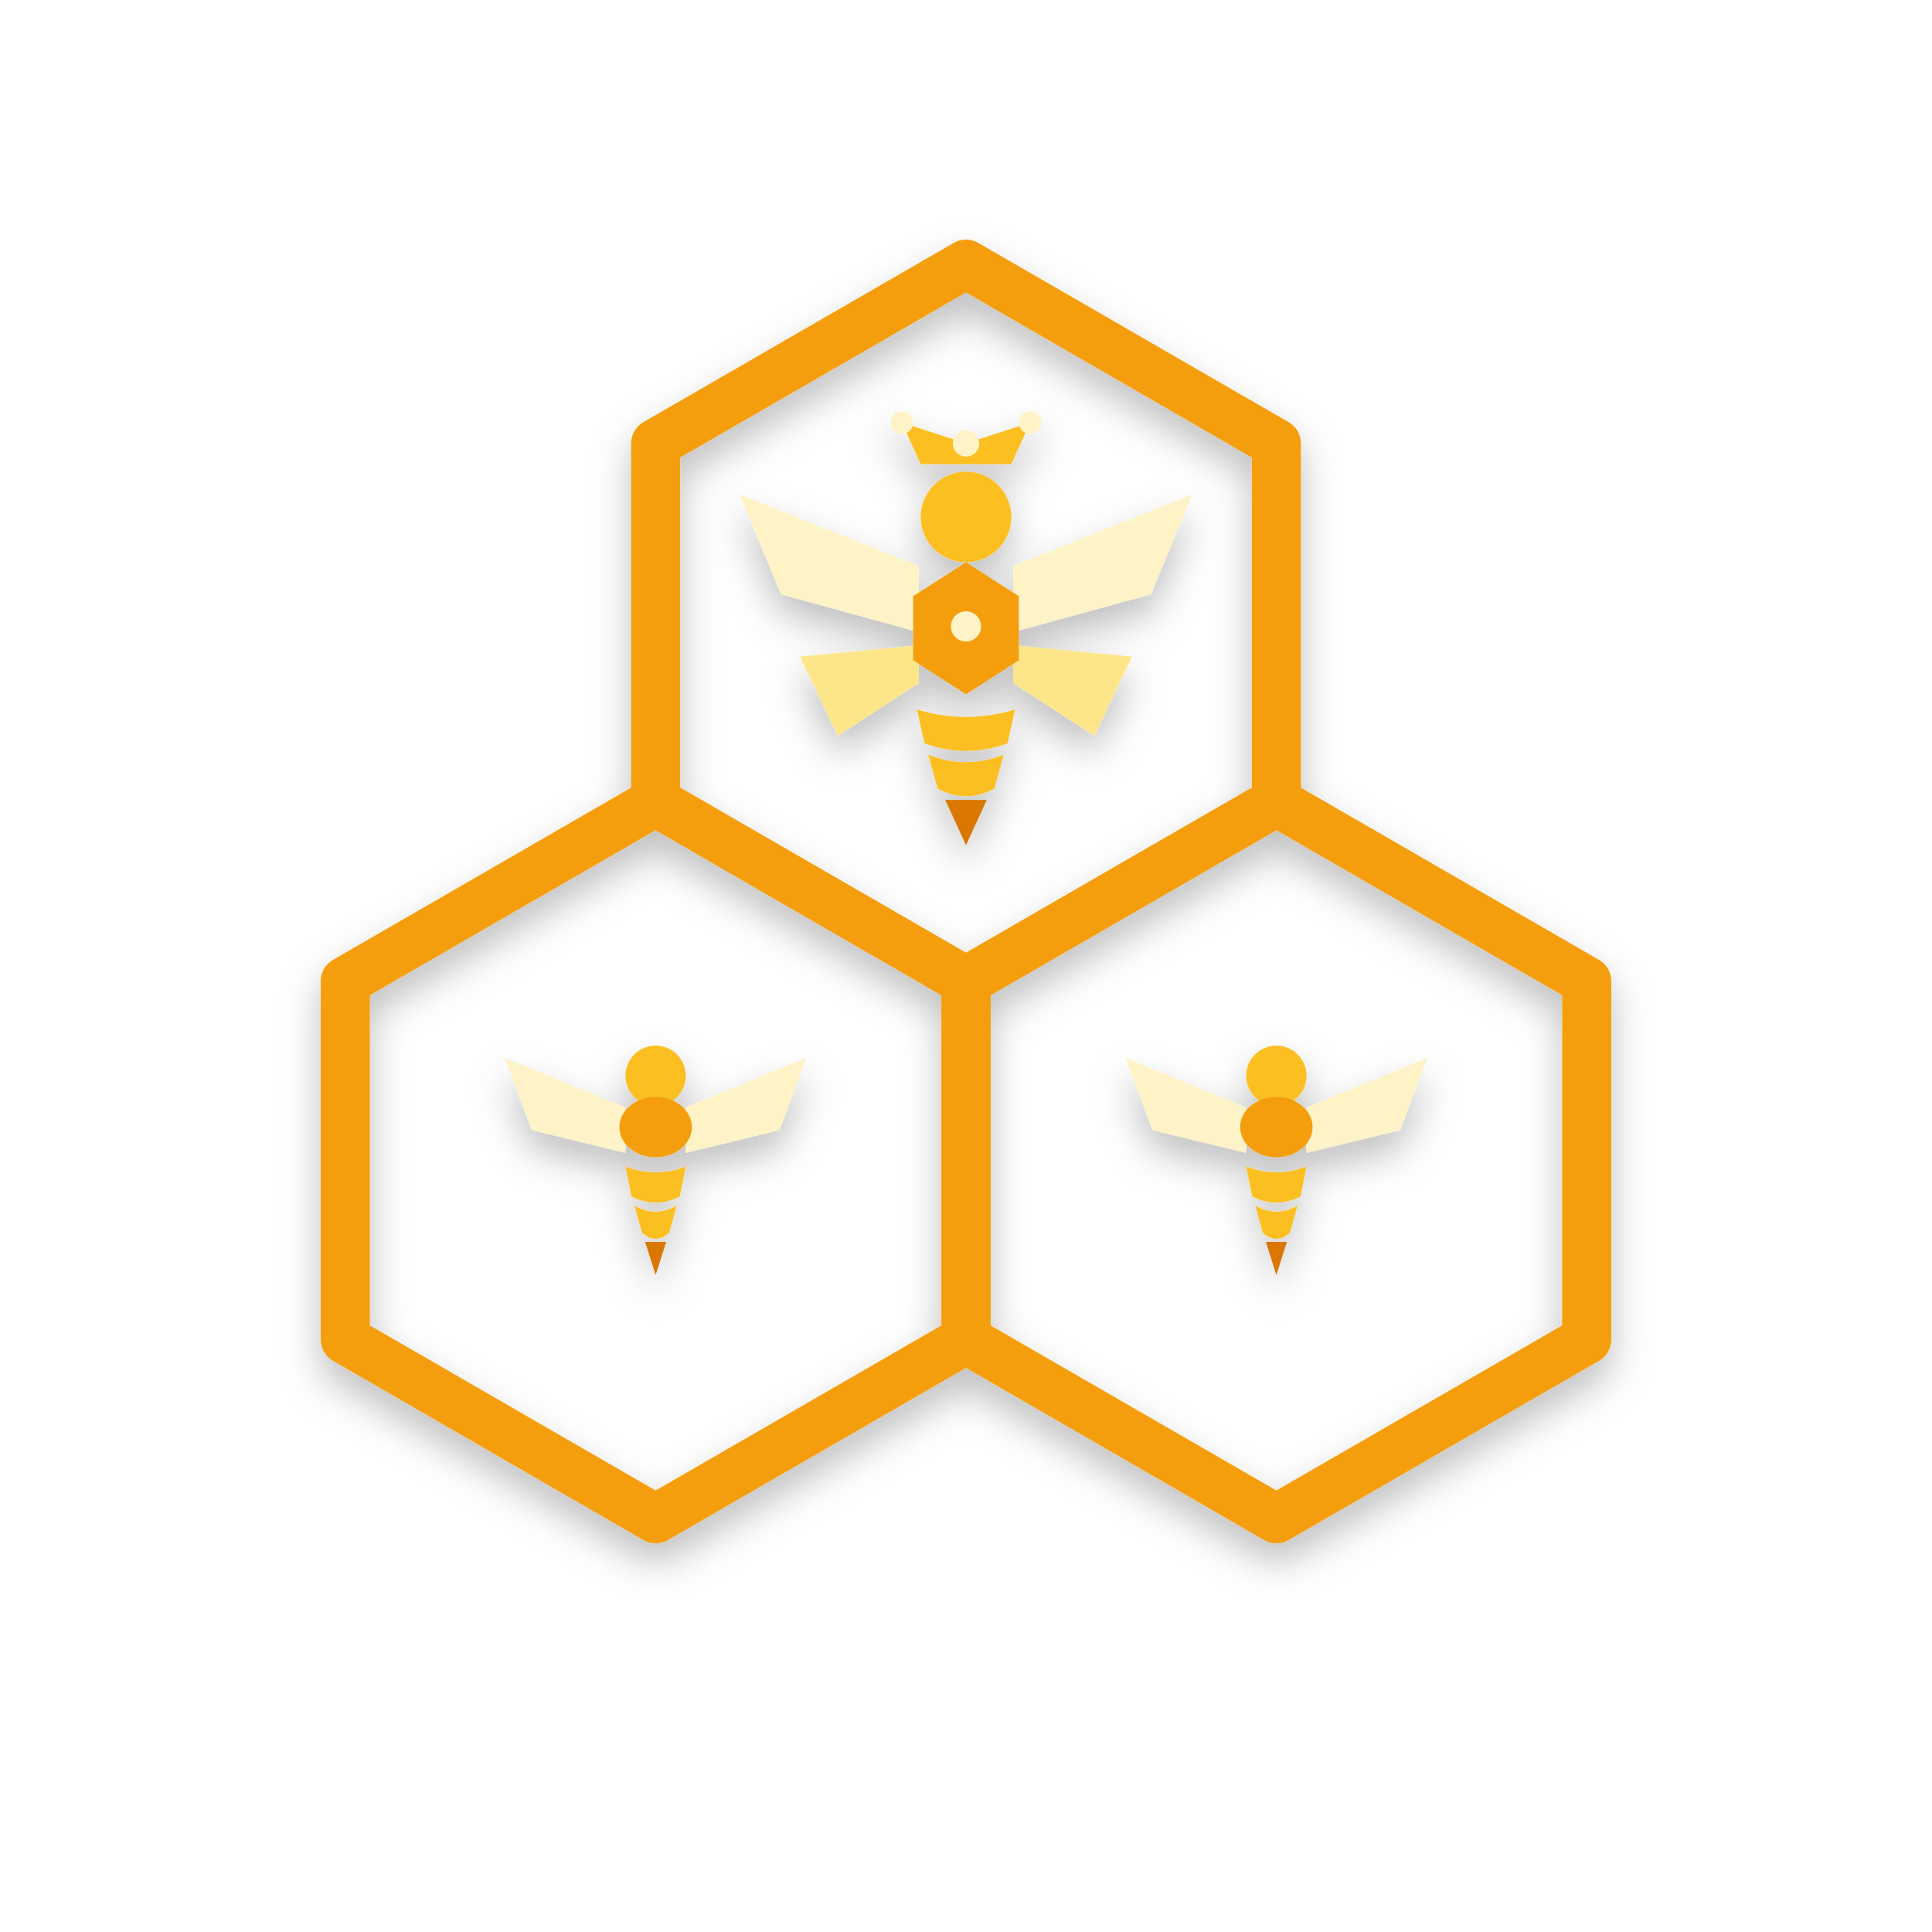
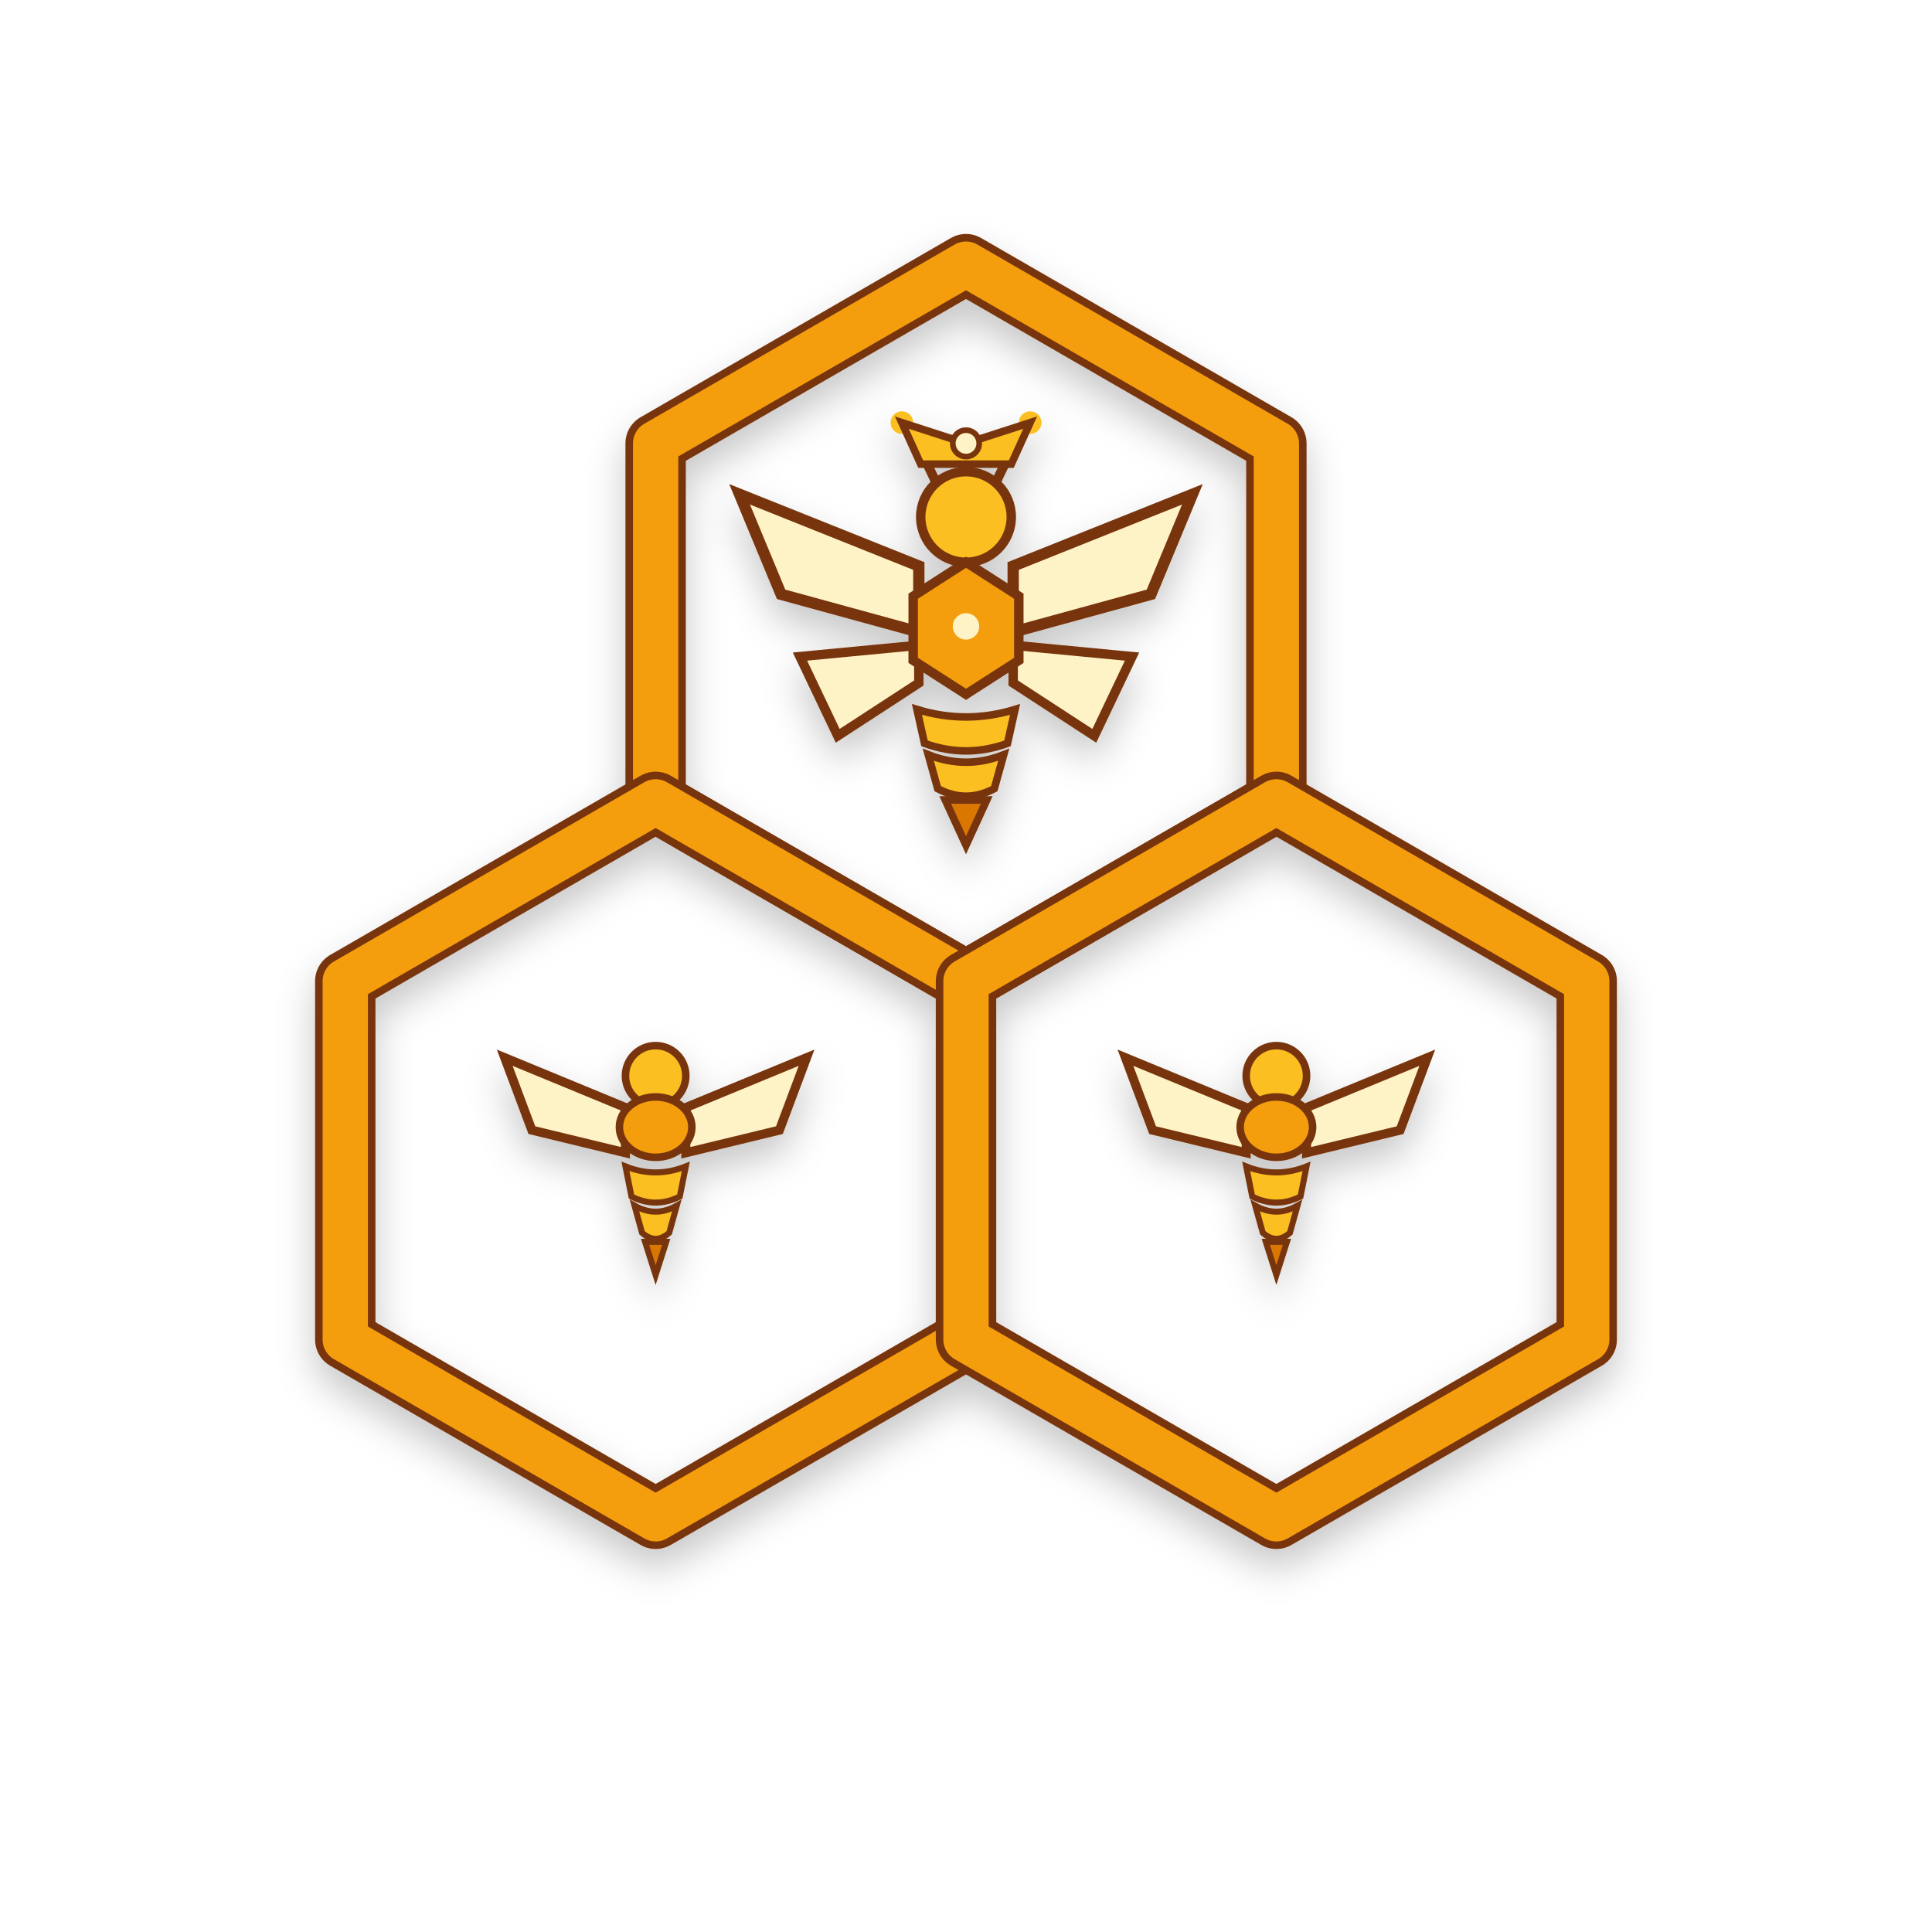
<svg xmlns="http://www.w3.org/2000/svg" width="1024" height="1024" viewBox="0 0 1024 1024">
  <defs>
    <filter id="subtleShadow" x="-20%" y="-20%" width="140%" height="140%">
-       <feDropShadow dx="0" dy="10" stdDeviation="10" flood-color="#000000" flood-opacity="0.25" />
+       <feDropShadow dx="0" dy="10" stdDeviation="10" flood-color="#000000" flood-opacity="0.22" />
    </filter>
  </defs>
  <g filter="url(#subtleShadow)">
-     <g fill="none" stroke="#F59E0B" stroke-width="26" stroke-linejoin="round" stroke-linecap="round">
-       <polygon points="512,140 676.5,235 676.5,425 512,520 347.5,425 347.5,235" />
-       <polygon points="347.5,425 512,520 512,710 347.5,805 183,710 183,520" />
-       <polygon points="676.5,425 841,520 841,710 676.5,805 512,710 512,520" />
+     <g stroke-linejoin="round" stroke-linecap="round">
+       <polygon points="512,140 676.5,235 676.5,425 512,520 347.5,425 347.5,235" fill="none" stroke="#78350F" stroke-width="32" />
+       <polygon points="512,140 676.5,235 676.5,425 512,520 347.5,425 347.5,235" fill="none" stroke="#F59E0B" stroke-width="24" />
+       <polygon points="347.5,425 512,520 512,710 347.5,805 183,710 183,520" fill="none" stroke="#78350F" stroke-width="32" />
+       <polygon points="347.5,425 512,520 512,710 347.5,805 183,710 183,520" fill="none" stroke="#F59E0B" stroke-width="24" />
+       <polygon points="676.5,425 841,520 841,710 676.5,805 512,710 512,520" fill="none" stroke="#78350F" stroke-width="32" />
+       <polygon points="676.5,425 841,520 841,710 676.5,805 512,710 512,520" fill="none" stroke="#F59E0B" stroke-width="24" />
    </g>
    <g transform="translate(512, 330)">
-       <polygon points="-24,-84 -34,-106 0,-95 34,-106 24,-84" fill="#FBBF24" />
-       <circle cx="-34" cy="-106" r="6" fill="#FEF3C7" />
-       <circle cx="0" cy="-95" r="7" fill="#FEF3C7" />
-       <circle cx="34" cy="-106" r="6" fill="#FEF3C7" />
-       <polygon points="-25,-30 -120,-68 -98,-15 -25,5" fill="#FEF3C7" />
-       <polygon points="-25,12 -88,18 -68,60 -25,32" fill="#FDE68A" />
-       <polygon points="25,-30 120,-68 98,-15 25,5" fill="#FEF3C7" />
-       <polygon points="25,12 88,18 68,60 25,32" fill="#FDE68A" />
-       <circle cx="0" cy="-56" r="24" fill="#FBBF24" />
-       <polygon points="0,-32 28,-14 28,20 0,38 -28,20 -28,-14" fill="#F59E0B" />
-       <circle cx="0" cy="2" r="8" fill="#FEF3C7" />
-       <path d="M -26,46 Q 0,54 26,46 L 22,64 Q 0,72 -22,64 Z" fill="#FBBF24" />
-       <path d="M -20,70 Q 0,78 20,70 L 15,88 Q 0,96 -15,88 Z" fill="#FBBF24" />
-       <polygon points="-11,94 11,94 0,118" fill="#D97706" />
+       <polygon points="-25,-30 -120,-68 -98,-15 -25,5" fill="#FEF3C7" stroke="#78350F" stroke-width="6" />
+       <polygon points="-25,12 -88,18 -68,60 -25,32" fill="#FEF3C7" stroke="#78350F" stroke-width="5" />
+       <polygon points="25,-30 120,-68 98,-15 25,5" fill="#FEF3C7" stroke="#78350F" stroke-width="6" />
+       <polygon points="25,12 88,18 68,60 25,32" fill="#FEF3C7" stroke="#78350F" stroke-width="5" />
+       <path d="M -12,-65 Q -22,-90 -34,-106" fill="none" stroke="#78350F" stroke-width="5" stroke-linecap="round" />
+       <circle cx="-34" cy="-106" r="6" fill="#FBBF24" />
+       <path d="M 12,-65 Q 22,-90 34,-106" fill="none" stroke="#78350F" stroke-width="5" stroke-linecap="round" />
+       <circle cx="34" cy="-106" r="6" fill="#FBBF24" />
+       <polygon points="-24,-84 -34,-106 0,-95 34,-106 24,-84" fill="#FBBF24" stroke="#78350F" stroke-width="4" />
+       <circle cx="0" cy="-95" r="7" fill="#FEF3C7" stroke="#78350F" stroke-width="3" />
+       <circle cx="0" cy="-56" r="24" fill="#FBBF24" stroke="#78350F" stroke-width="5" />
+       <polygon points="0,-32 28,-14 28,20 0,38 -28,20 -28,-14" fill="#F59E0B" stroke="#78350F" stroke-width="5" />
+       <circle cx="0" cy="2" r="7" fill="#FEF3C7" />
+       <path d="M -26,46 Q 0,54 26,46 L 22,64 Q 0,72 -22,64 Z" fill="#FBBF24" stroke="#78350F" stroke-width="4" />
+       <path d="M -20,70 Q 0,78 20,70 L 15,88 Q 0,96 -15,88 Z" fill="#FBBF24" stroke="#78350F" stroke-width="4" />
+       <polygon points="-11,94 11,94 0,118" fill="#D97706" stroke="#78350F" stroke-width="4" />
    </g>
    <g transform="translate(347.5, 615) scale(0.8) translate(0, -10)">
-       <polygon points="-20,-25 -100,-58 -82,-10 -20,5" fill="#FEF3C7" />
-       <polygon points="20,-25 100,-58 82,-10 20,5" fill="#FEF3C7" />
-       <circle cx="0" cy="-46" r="20" fill="#FBBF24" />
-       <ellipse cx="0" cy="-12" rx="24" ry="20" fill="#F59E0B" />
-       <path d="M -20,14 Q 0,22 20,14 L 16,34 Q 0,42 -16,34 Z" fill="#FBBF24" />
-       <path d="M -14,40 Q 0,48 14,40 L 9,58 Q 0,66 -9,58 Z" fill="#FBBF24" />
-       <polygon points="-7,64 7,64 0,86" fill="#D97706" />
+       <polygon points="-20,-25 -100,-58 -82,-10 -20,5" fill="#FEF3C7" stroke="#78350F" stroke-width="6" />
+       <polygon points="20,-25 100,-58 82,-10 20,5" fill="#FEF3C7" stroke="#78350F" stroke-width="6" />
+       <circle cx="0" cy="-46" r="20" fill="#FBBF24" stroke="#78350F" stroke-width="5" />
+       <ellipse cx="0" cy="-12" rx="24" ry="20" fill="#F59E0B" stroke="#78350F" stroke-width="5" />
+       <path d="M -20,14 Q 0,22 20,14 L 16,34 Q 0,42 -16,34 Z" fill="#FBBF24" stroke="#78350F" stroke-width="4" />
+       <path d="M -14,40 Q 0,48 14,40 L 9,58 Q 0,66 -9,58 Z" fill="#FBBF24" stroke="#78350F" stroke-width="4" />
+       <polygon points="-7,64 7,64 0,86" fill="#D97706" stroke="#78350F" stroke-width="4" />
    </g>
    <g transform="translate(676.5, 615) scale(0.8) translate(0, -10)">
-       <polygon points="-20,-25 -100,-58 -82,-10 -20,5" fill="#FEF3C7" />
-       <polygon points="20,-25 100,-58 82,-10 20,5" fill="#FEF3C7" />
-       <circle cx="0" cy="-46" r="20" fill="#FBBF24" />
-       <ellipse cx="0" cy="-12" rx="24" ry="20" fill="#F59E0B" />
-       <path d="M -20,14 Q 0,22 20,14 L 16,34 Q 0,42 -16,34 Z" fill="#FBBF24" />
-       <path d="M -14,40 Q 0,48 14,40 L 9,58 Q 0,66 -9,58 Z" fill="#FBBF24" />
-       <polygon points="-7,64 7,64 0,86" fill="#D97706" />
+       <polygon points="-20,-25 -100,-58 -82,-10 -20,5" fill="#FEF3C7" stroke="#78350F" stroke-width="6" />
+       <polygon points="20,-25 100,-58 82,-10 20,5" fill="#FEF3C7" stroke="#78350F" stroke-width="6" />
+       <circle cx="0" cy="-46" r="20" fill="#FBBF24" stroke="#78350F" stroke-width="5" />
+       <ellipse cx="0" cy="-12" rx="24" ry="20" fill="#F59E0B" stroke="#78350F" stroke-width="5" />
+       <path d="M -20,14 Q 0,22 20,14 L 16,34 Q 0,42 -16,34 Z" fill="#FBBF24" stroke="#78350F" stroke-width="4" />
+       <path d="M -14,40 Q 0,48 14,40 L 9,58 Q 0,66 -9,58 Z" fill="#FBBF24" stroke="#78350F" stroke-width="4" />
+       <polygon points="-7,64 7,64 0,86" fill="#D97706" stroke="#78350F" stroke-width="4" />
    </g>
  </g>
</svg>
